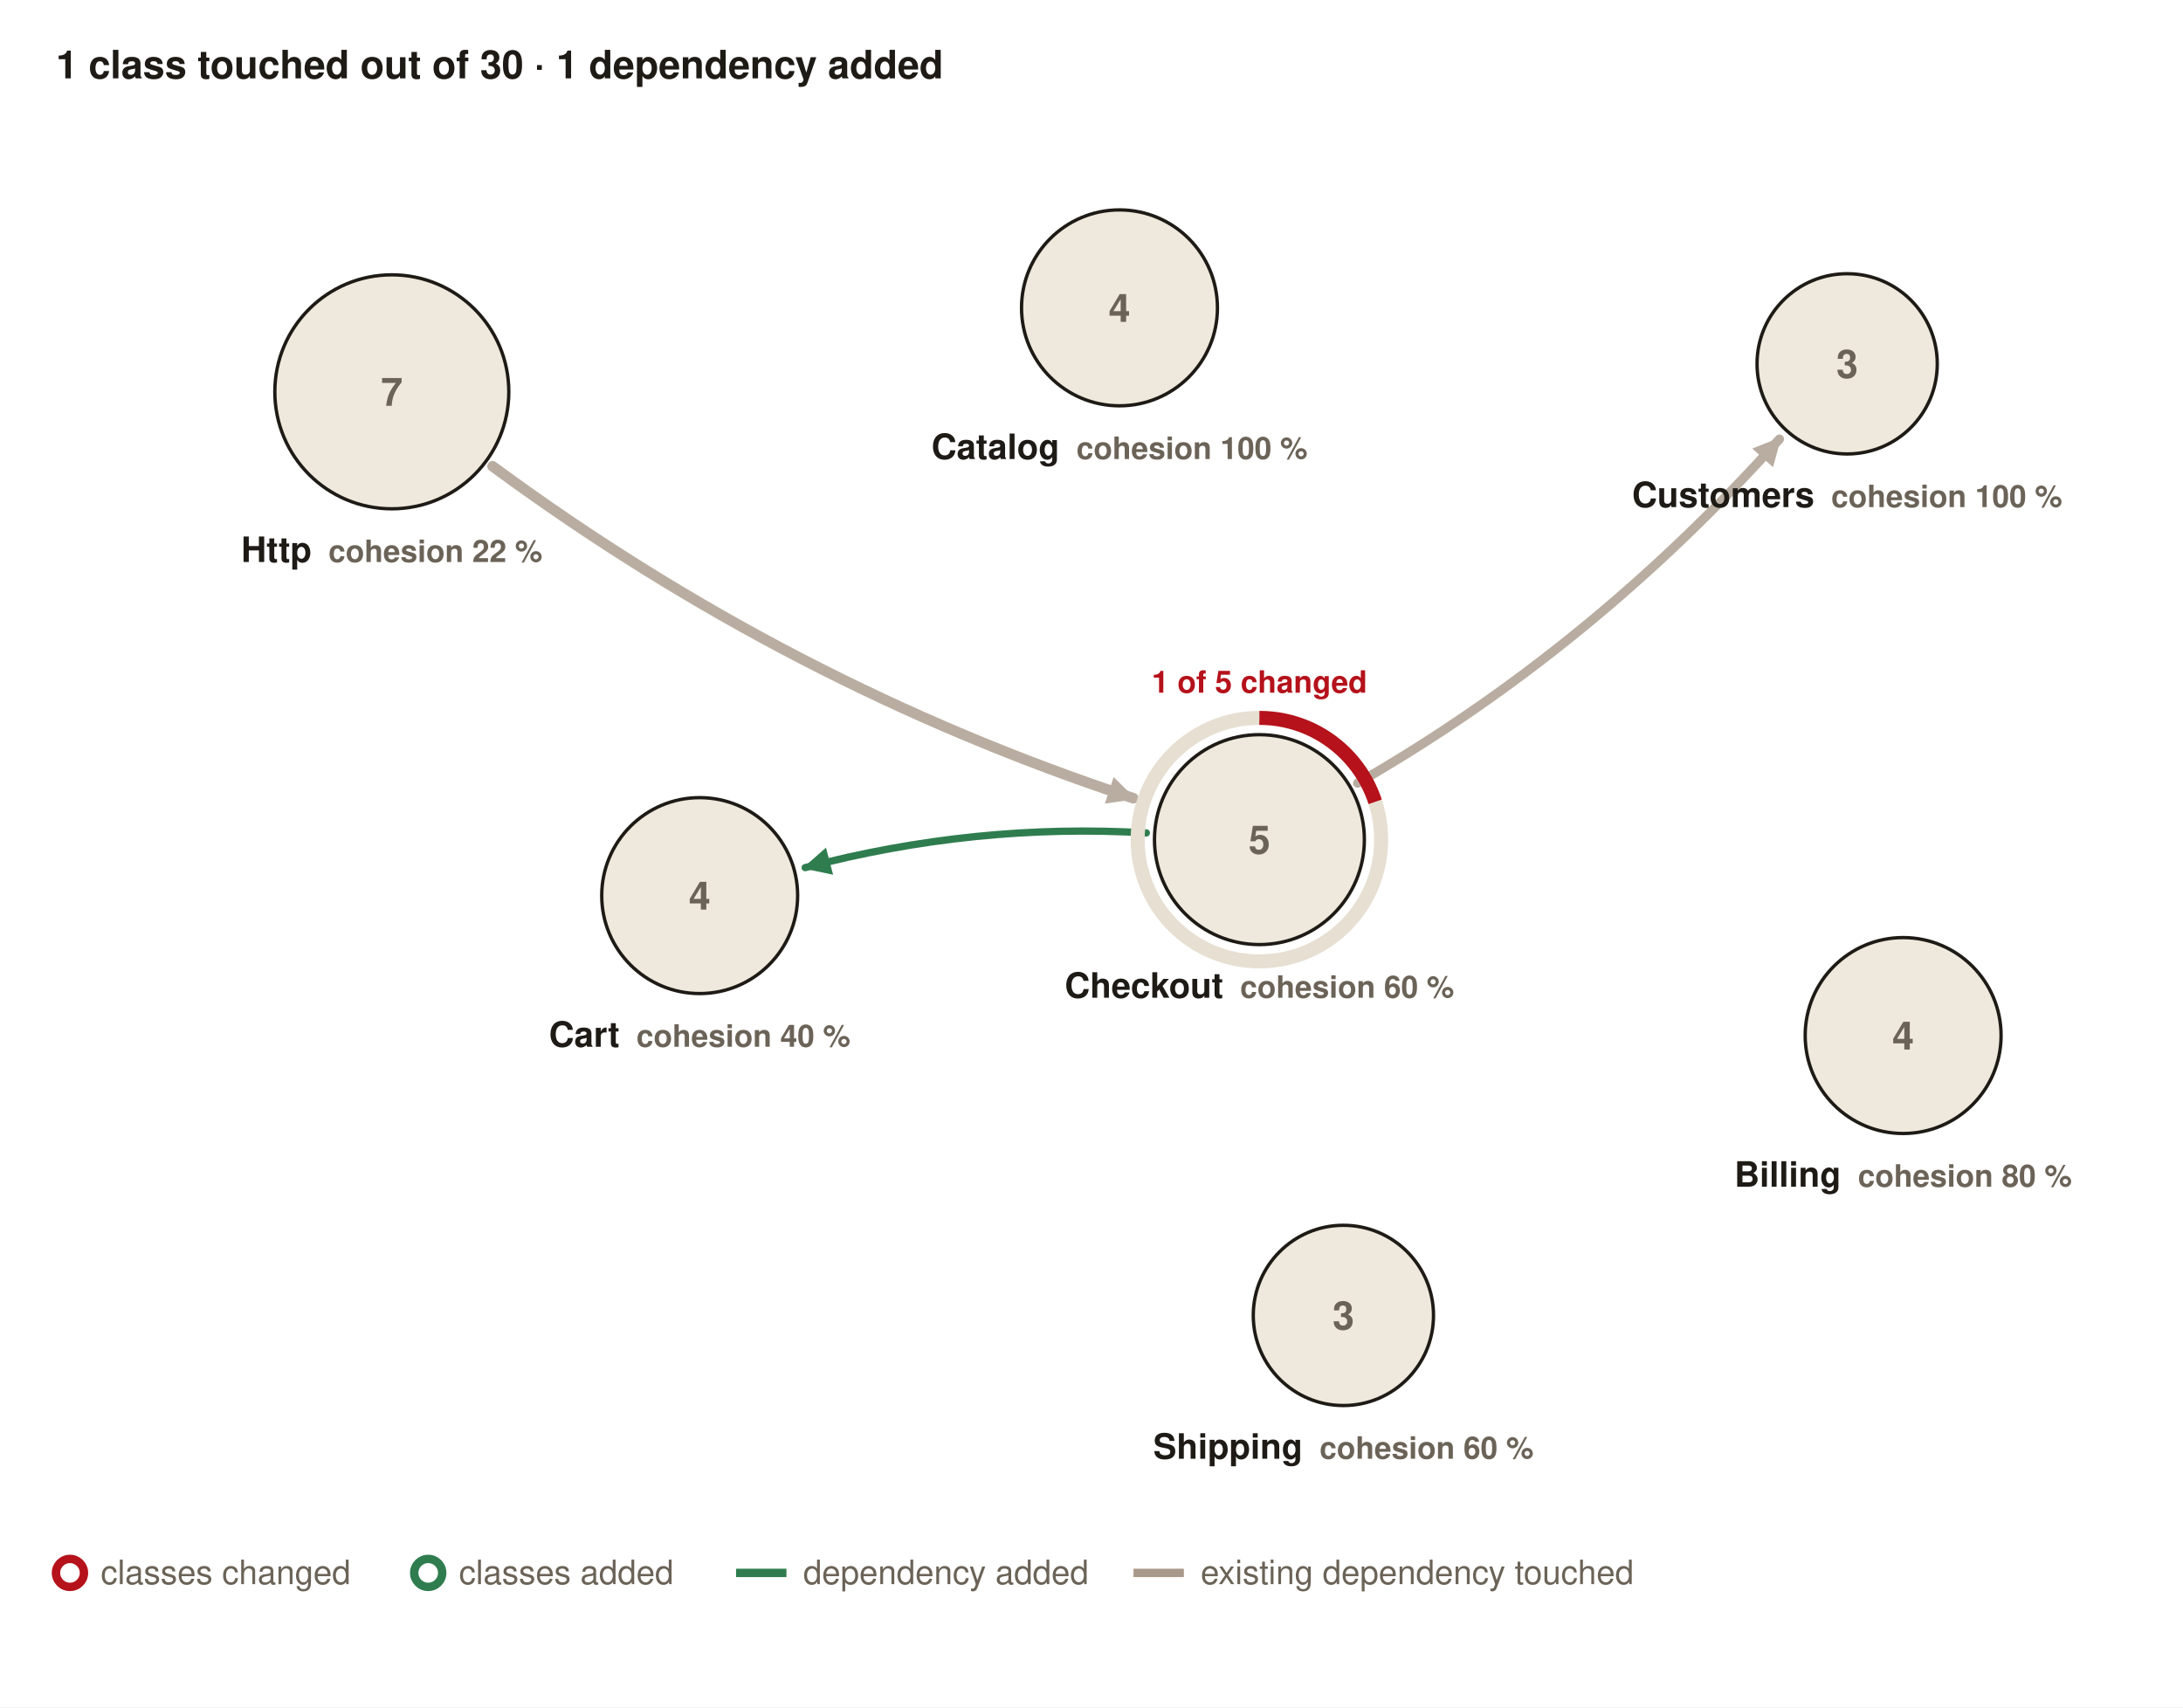
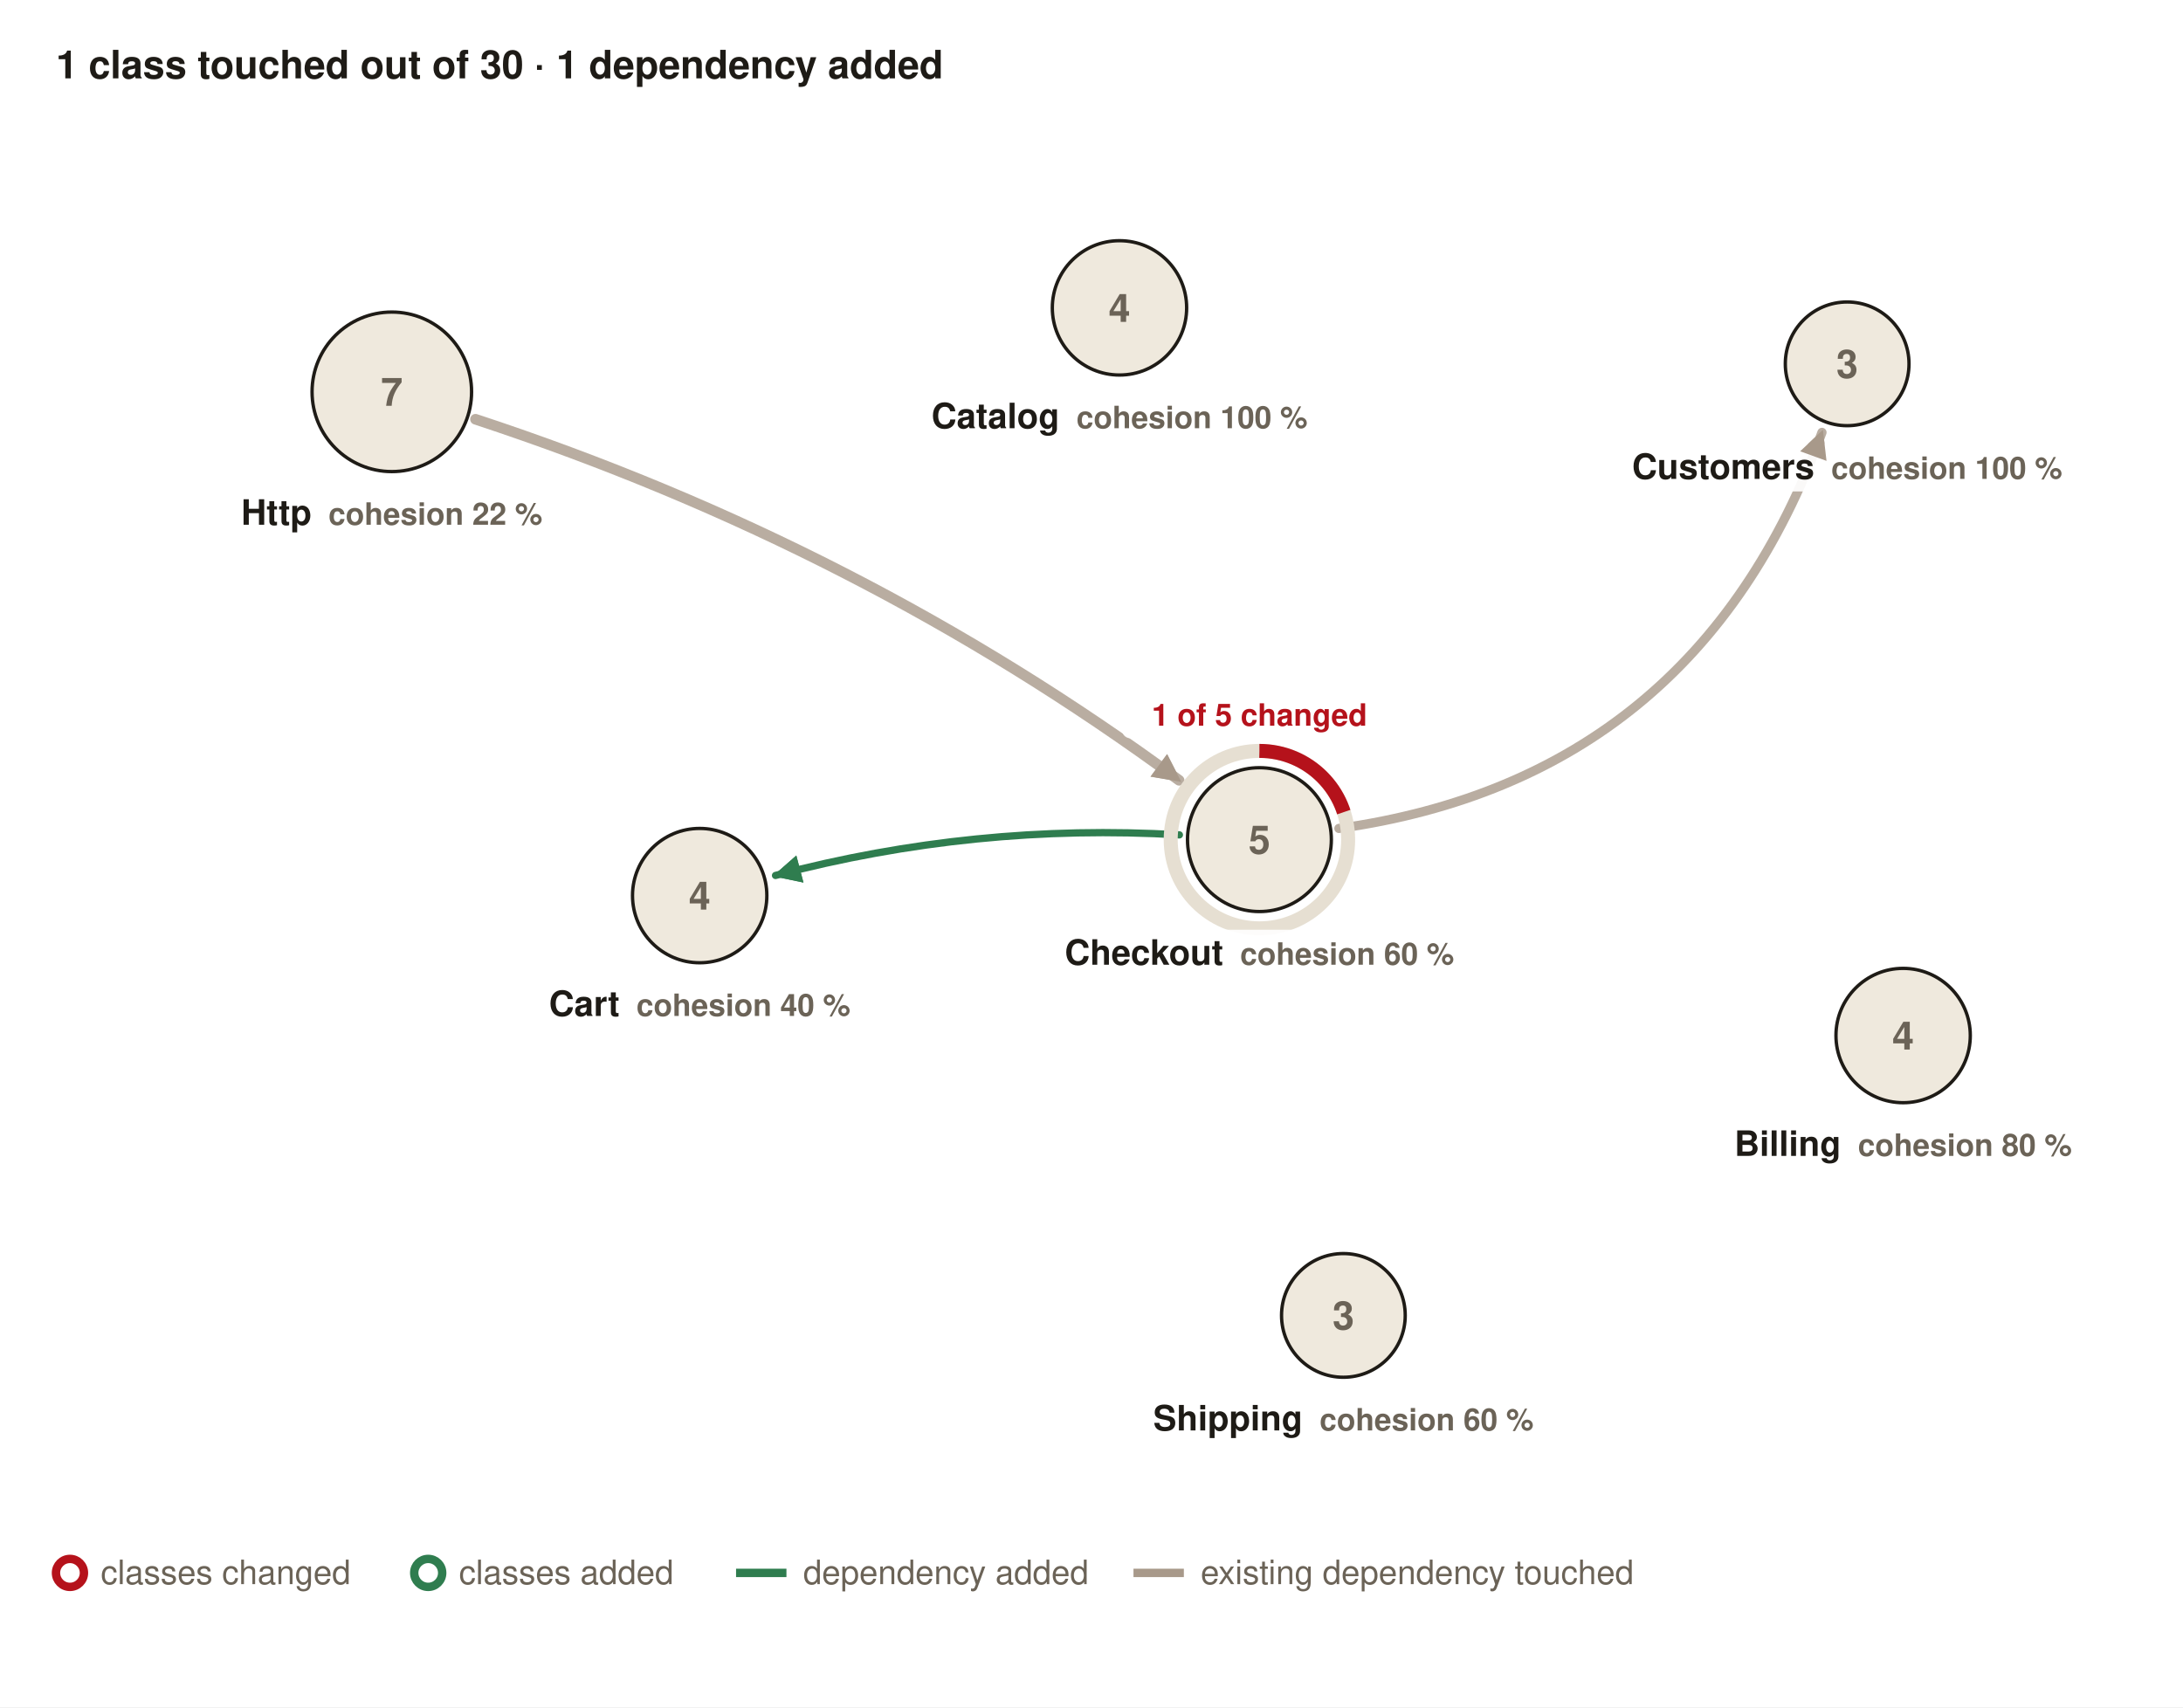
<svg xmlns="http://www.w3.org/2000/svg" viewBox="0 0 780 610" width="780" height="610" font-family="-apple-system, 'Segoe UI', Helvetica, Arial, sans-serif">
  <style>text{fill:#1e1b16}.sub{fill:#6b6357;font-size:11px}.hot{fill:#b5121b;font-size:11px;font-weight:600}.new{fill:#2f7d4f;font-size:11px;font-weight:600}.legend{fill:#6b6357;font-size:12px}.count{fill:#6b6357;font-size:14px;font-weight:600}</style>
  <defs>
    <marker id="arrow-edge" viewBox="0 0 10 10" refX="9" refY="5" markerUnits="userSpaceOnUse" markerWidth="10" markerHeight="10" orient="auto-start-reverse">
      <path d="M0 0 L10 5 L0 10 z" fill="#a8998a" />
    </marker>
    <marker id="arrow-added" viewBox="0 0 10 10" refX="9" refY="5" markerUnits="userSpaceOnUse" markerWidth="10" markerHeight="10" orient="auto-start-reverse">
      <path d="M0 0 L10 5 L0 10 z" fill="#2f7d4f" />
    </marker>
  </defs>
  <rect width="780" height="610" fill="#ffffff" />
  <text x="20" y="28" font-size="14" font-weight="600">1 class touched out of 30 · 1 dependency added</text>
-   <path d="M176.0 166.6 Q282.2 244.8 404.9 285.2" fill="none" stroke="#a8998a" stroke-width="3.8" stroke-linecap="round" opacity="0.8" marker-end="url(#arrow-edge)" />
-   <path d="M485.1 279.8 Q568.6 231.8 635.8 156.9" fill="none" stroke="#a8998a" stroke-width="3.3" stroke-linecap="round" opacity="0.8" marker-end="url(#arrow-edge)" />
-   <path d="M409.6 297.6 Q348.4 294.0 287.7 310.0" fill="none" stroke="#2f7d4f" stroke-width="2.6" stroke-linecap="round" marker-end="url(#arrow-added)" />
-   <circle cx="680" cy="370" r="35.0" fill="#efe9dd" stroke="#1e1b16" stroke-width="1.2" />
+   <path d="M169.9 149.8 Q307.8 195.2 421.3 278.8" fill="none" stroke="#a8998a" stroke-width="3.8" stroke-linecap="round" opacity="0.8" marker-end="url(#arrow-edge)" />
+   <path d="M478.4 296.0 Q606.0 278.0 651.0 154.5" fill="none" stroke="#a8998a" stroke-width="3.3" stroke-linecap="round" opacity="0.8" marker-end="url(#arrow-edge)" />
+   <path d="M421.4 298.3 Q348.4 294.0 277.1 312.8" fill="none" stroke="#2f7d4f" stroke-width="2.6" stroke-linecap="round" marker-end="url(#arrow-added)" />
+   <circle cx="680" cy="370" r="24.0" fill="#efe9dd" stroke="#1e1b16" stroke-width="1.2" />
  <text x="680" y="375.0" text-anchor="middle" class="count">4</text>
-   <text x="680" y="424.0" text-anchor="middle" font-size="12.5" font-weight="600">Billing<tspan dx="6" class="sub">cohesion 80 %</tspan>
+   <rect x="604.5" y="400.5" width="151.0" height="17" rx="3" fill="#ffffff" opacity="0.92" />
+   <text x="680" y="413.0" text-anchor="middle" font-size="12.5" font-weight="600">Billing<tspan dx="6" class="sub">cohesion 80 %</tspan>
  </text>
-   <circle cx="400" cy="110" r="35.0" fill="#efe9dd" stroke="#1e1b16" stroke-width="1.2" />
+   <circle cx="400" cy="110" r="24.0" fill="#efe9dd" stroke="#1e1b16" stroke-width="1.2" />
  <text x="400" y="115.0" text-anchor="middle" class="count">4</text>
-   <text x="400" y="164.0" text-anchor="middle" font-size="12.5" font-weight="600">Catalog<tspan dx="6" class="sub">cohesion 100 %</tspan>
+   <rect x="321.3" y="140.5" width="157.4" height="17" rx="3" fill="#ffffff" opacity="0.92" />
+   <text x="400" y="153.0" text-anchor="middle" font-size="12.5" font-weight="600">Catalog<tspan dx="6" class="sub">cohesion 100 %</tspan>
  </text>
-   <circle cx="660" cy="130" r="32.2" fill="#efe9dd" stroke="#1e1b16" stroke-width="1.2" />
+   <circle cx="660" cy="130" r="22.1" fill="#efe9dd" stroke="#1e1b16" stroke-width="1.2" />
  <text x="660" y="135.0" text-anchor="middle" class="count">3</text>
-   <text x="660" y="181.2" text-anchor="middle" font-size="12.5" font-weight="600">Customers<tspan dx="6" class="sub">cohesion 100 %</tspan>
+   <rect x="573.9" y="158.6" width="172.2" height="17" rx="3" fill="#ffffff" opacity="0.92" />
+   <text x="660" y="171.1" text-anchor="middle" font-size="12.5" font-weight="600">Customers<tspan dx="6" class="sub">cohesion 100 %</tspan>
  </text>
-   <circle cx="140" cy="140" r="41.8" fill="#efe9dd" stroke="#1e1b16" stroke-width="1.2" />
+   <circle cx="140" cy="140" r="28.5" fill="#efe9dd" stroke="#1e1b16" stroke-width="1.2" />
  <text x="140" y="145.0" text-anchor="middle" class="count">7</text>
-   <text x="140" y="200.8" text-anchor="middle" font-size="12.5" font-weight="600">Http<tspan dx="6" class="sub">cohesion 22 %</tspan>
+   <rect x="75.6" y="175.0" width="128.8" height="17" rx="3" fill="#ffffff" opacity="0.92" />
+   <text x="140" y="187.5" text-anchor="middle" font-size="12.5" font-weight="600">Http<tspan dx="6" class="sub">cohesion 22 %</tspan>
  </text>
-   <circle cx="250" cy="320" r="35.0" fill="#efe9dd" stroke="#1e1b16" stroke-width="1.2" />
+   <circle cx="250" cy="320" r="24.0" fill="#efe9dd" stroke="#1e1b16" stroke-width="1.2" />
  <text x="250" y="325.0" text-anchor="middle" class="count">4</text>
-   <text x="250" y="374.0" text-anchor="middle" font-size="12.5" font-weight="600">Cart<tspan dx="6" class="sub">cohesion 40 %</tspan>
+   <rect x="185.6" y="350.5" width="128.8" height="17" rx="3" fill="#ffffff" opacity="0.92" />
+   <text x="250" y="363.0" text-anchor="middle" font-size="12.5" font-weight="600">Cart<tspan dx="6" class="sub">cohesion 40 %</tspan>
  </text>
-   <circle cx="450" cy="300" r="43.5" fill="none" stroke="#e6dfd2" stroke-width="5" />
-   <circle cx="450" cy="300" r="43.5" fill="none" stroke="#b5121b" stroke-width="5" stroke-dasharray="54.6 273.2" transform="rotate(-90 450 300)" />
-   <text x="450" y="247.5" text-anchor="middle" class="hot">1 of 5 changed</text>
-   <circle cx="450" cy="300" r="37.5" fill="#efe9dd" stroke="#1e1b16" stroke-width="1.2" />
+   <circle cx="450" cy="300" r="31.7" fill="none" stroke="#e6dfd2" stroke-width="5" />
+   <circle cx="450" cy="300" r="31.7" fill="none" stroke="#b5121b" stroke-width="5" stroke-dasharray="39.8 198.9" transform="rotate(-90 450 300)" />
+   <rect x="400.9" y="246.8" width="98.2" height="17" rx="3" fill="#ffffff" opacity="0.92" />
+   <text x="450" y="259.3" text-anchor="middle" class="hot">1 of 5 changed</text>
+   <circle cx="450" cy="300" r="25.7" fill="#efe9dd" stroke="#1e1b16" stroke-width="1.2" />
  <text x="450" y="305.0" text-anchor="middle" class="count">5</text>
-   <text x="450" y="356.5" text-anchor="middle" font-size="12.5" font-weight="600">Checkout<tspan dx="6" class="sub">cohesion 60 %</tspan>
+   <rect x="370.8" y="332.2" width="158.4" height="17" rx="3" fill="#ffffff" opacity="0.92" />
+   <text x="450" y="344.7" text-anchor="middle" font-size="12.5" font-weight="600">Checkout<tspan dx="6" class="sub">cohesion 60 %</tspan>
  </text>
-   <circle cx="480" cy="470" r="32.2" fill="#efe9dd" stroke="#1e1b16" stroke-width="1.2" />
+   <circle cx="480" cy="470" r="22.1" fill="#efe9dd" stroke="#1e1b16" stroke-width="1.2" />
  <text x="480" y="475.0" text-anchor="middle" class="count">3</text>
-   <text x="480" y="521.2" text-anchor="middle" font-size="12.5" font-weight="600">Shipping<tspan dx="6" class="sub">cohesion 60 %</tspan>
+   <rect x="400.8" y="498.6" width="158.4" height="17" rx="3" fill="#ffffff" opacity="0.92" />
+   <text x="480" y="511.1" text-anchor="middle" font-size="12.5" font-weight="600">Shipping<tspan dx="6" class="sub">cohesion 60 %</tspan>
  </text>
+   <path d="M169.9 149.8 Q307.8 195.2 421.3 278.8" fill="none" stroke="none" marker-end="url(#arrow-edge)" />
+   <path d="M478.4 296.0 Q606.0 278.0 651.0 154.5" fill="none" stroke="none" marker-end="url(#arrow-edge)" />
+   <path d="M421.4 298.3 Q348.4 294.0 277.1 312.8" fill="none" stroke="none" marker-end="url(#arrow-added)" />
  <circle cx="25" cy="562" r="5" fill="none" stroke="#b5121b" stroke-width="3" />
  <text x="36" y="566" class="legend">classes changed</text>
  <circle cx="153" cy="562" r="5" fill="none" stroke="#2f7d4f" stroke-width="3" />
  <text x="164" y="566" class="legend">classes added</text>
  <line x1="263" y1="562" x2="281" y2="562" stroke="#2f7d4f" stroke-width="3" />
  <text x="287" y="566" class="legend">dependency added</text>
  <line x1="405" y1="562" x2="423" y2="562" stroke="#a8998a" stroke-width="3" />
  <text x="429" y="566" class="legend">existing dependency touched</text>
</svg>
